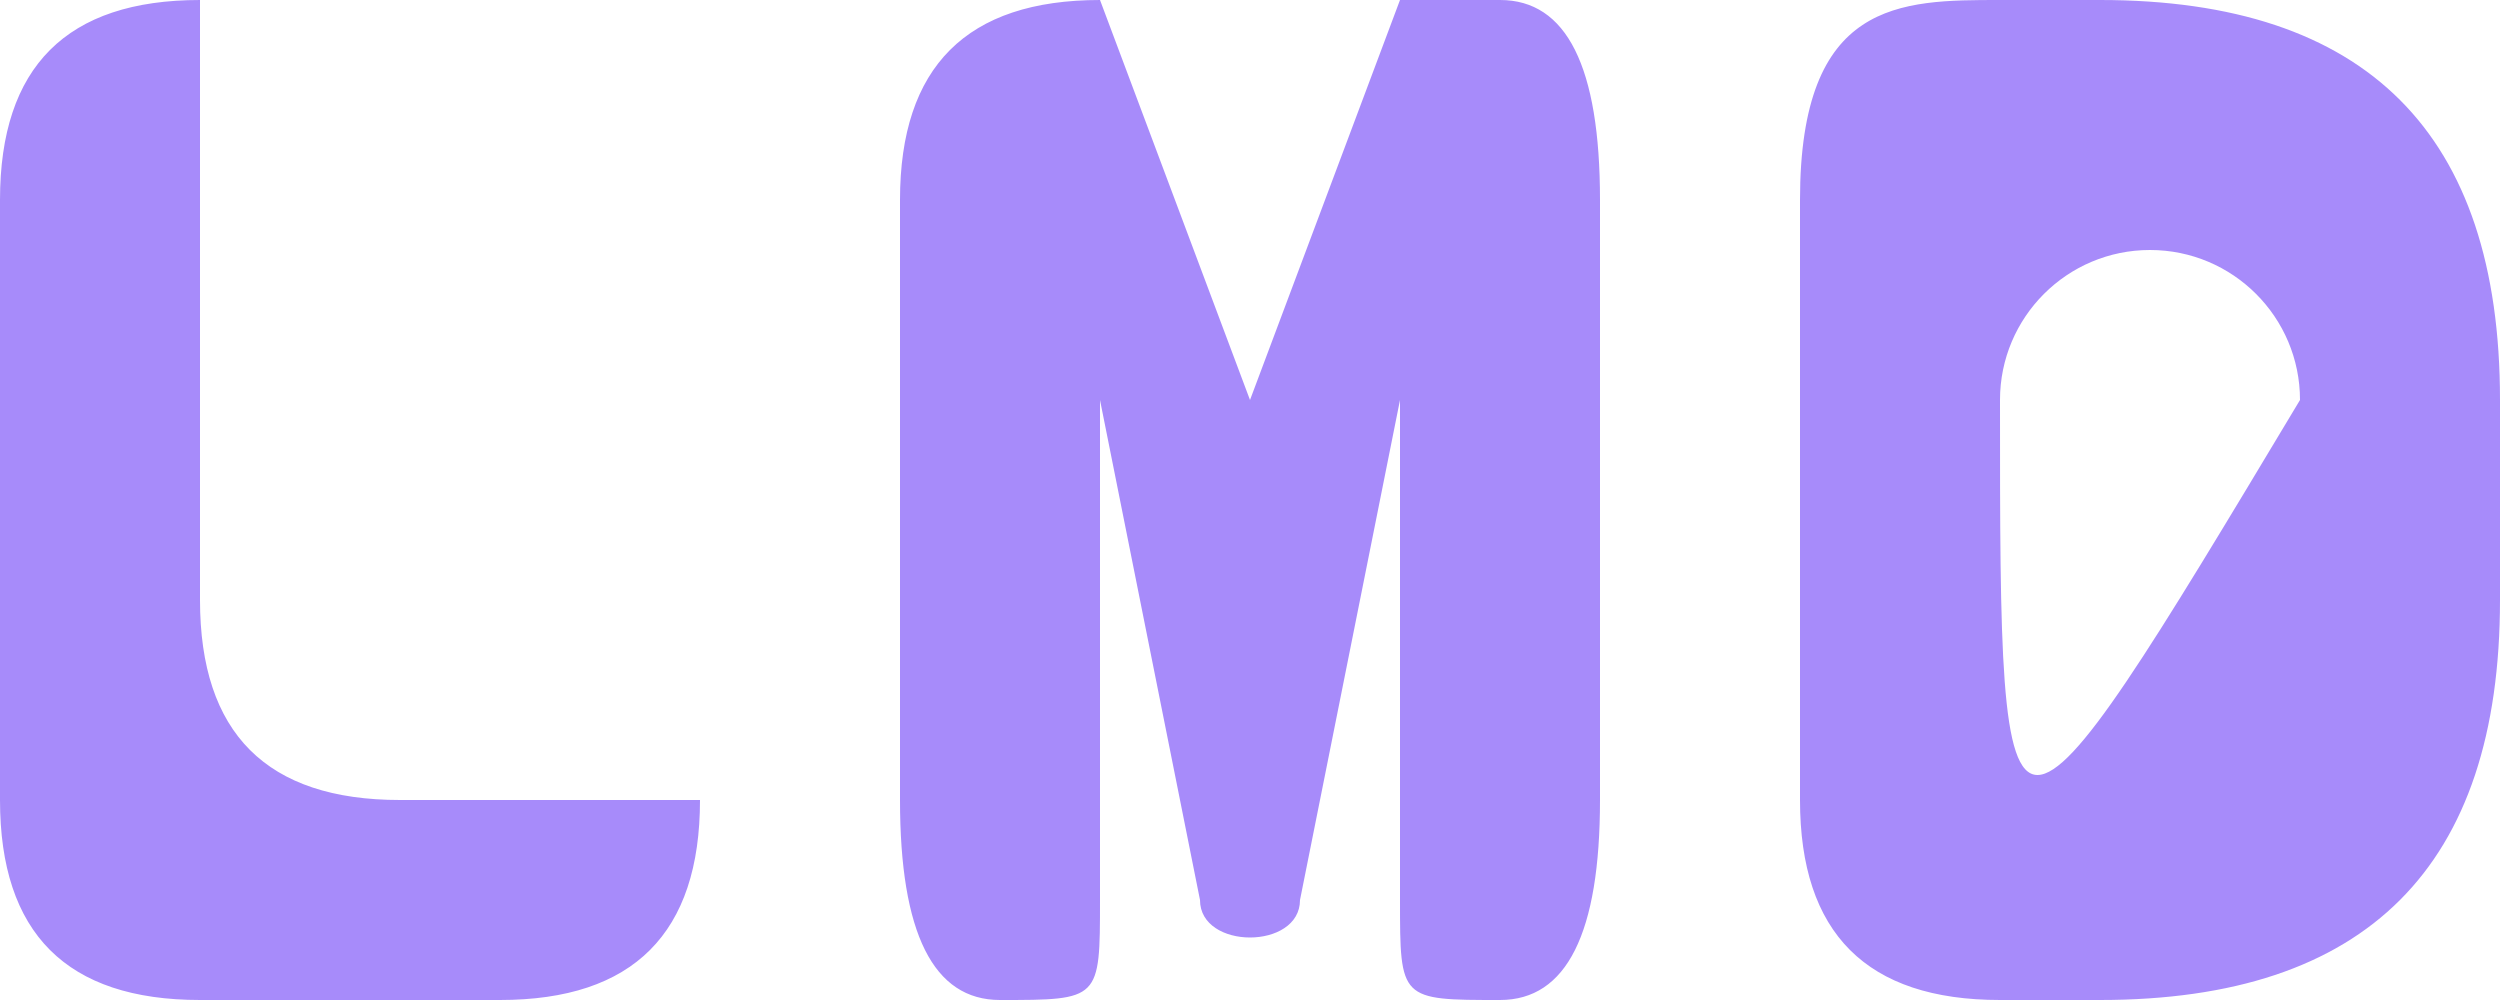
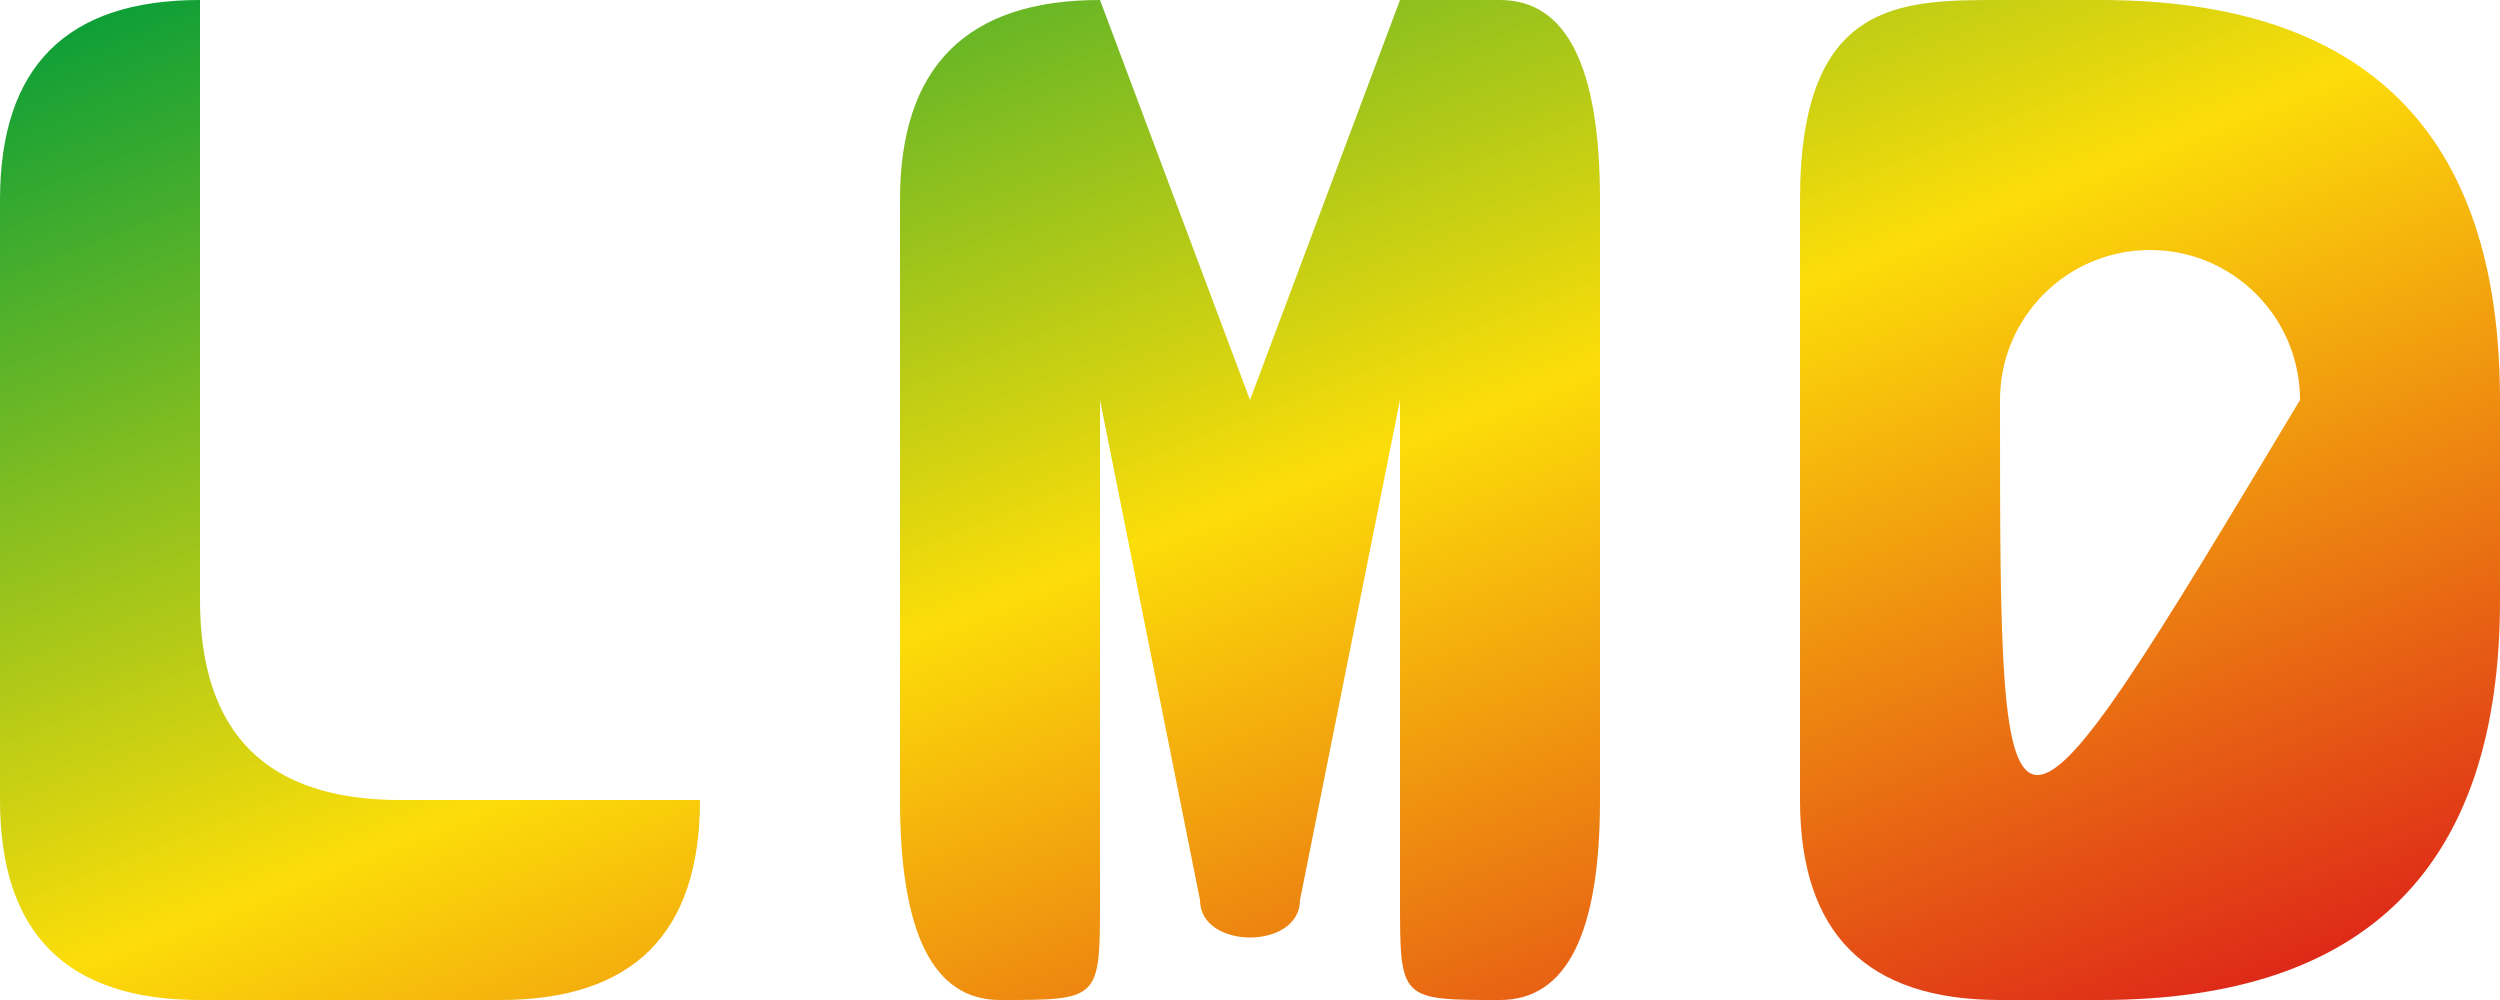
<svg xmlns="http://www.w3.org/2000/svg" viewBox="0 0 25 10">
-   <path d="M 2 0 Q 0 0 0 2 L 0 8 Q 0 10 2 10 L 5 10 Q 7 10 7 8 L 4 8 Q 2 8 2 6 Z M 11 0 Q 9 0 9 2 L 9 8 Q 9 10 10 10 C 11 10 11 10 11 9 L 11 4 L 12 9 C 12 9.5 13 9.5 13 9 L 14 4 L 14 9 C 14 10 14 10 15 10 Q 16 10 16 8 L 16 2 Q 16 0 15 0 C 14 0 14 0 14 0 L 12.5 4 L 11 0 Z M 20 0 C 19 0 18 0 18 2 Q 18 2 18 2 L 18 8 Q 18 10 20 10 L 21 10 Q 25 10 25 6 L 25 4 Q 25 0 21 0 Z M 20 4 A 1 1 0 0 1 23 4 C 20 9 20 9 20 4 Z" fill="#a78bfa" />
+   <defs>
+     <linearGradient id="eth-gradient" x1="0%" y1="0%" x2="100%" y2="100%">
+       <stop offset="0%" stop-color="#009B3A" />
+       <stop offset="50%" stop-color="#FCDD09" />
+       <stop offset="100%" stop-color="#DA121A" />
+     </linearGradient>
+   </defs>
+   <path d="M 2 0 Q 0 0 0 2 L 0 8 Q 0 10 2 10 L 5 10 Q 7 10 7 8 L 4 8 Q 2 8 2 6 Z M 11 0 Q 9 0 9 2 L 9 8 Q 9 10 10 10 C 11 10 11 10 11 9 L 11 4 L 12 9 C 12 9.5 13 9.5 13 9 L 14 4 L 14 9 C 14 10 14 10 15 10 Q 16 10 16 8 L 16 2 Q 16 0 15 0 C 14 0 14 0 14 0 L 12.5 4 L 11 0 Z M 20 0 C 19 0 18 0 18 2 Q 18 2 18 2 L 18 8 Q 18 10 20 10 L 21 10 Q 25 10 25 6 L 25 4 Q 25 0 21 0 Z M 20 4 A 1 1 0 0 1 23 4 C 20 9 20 9 20 4 Z" fill="url(#eth-gradient)" />
</svg>
